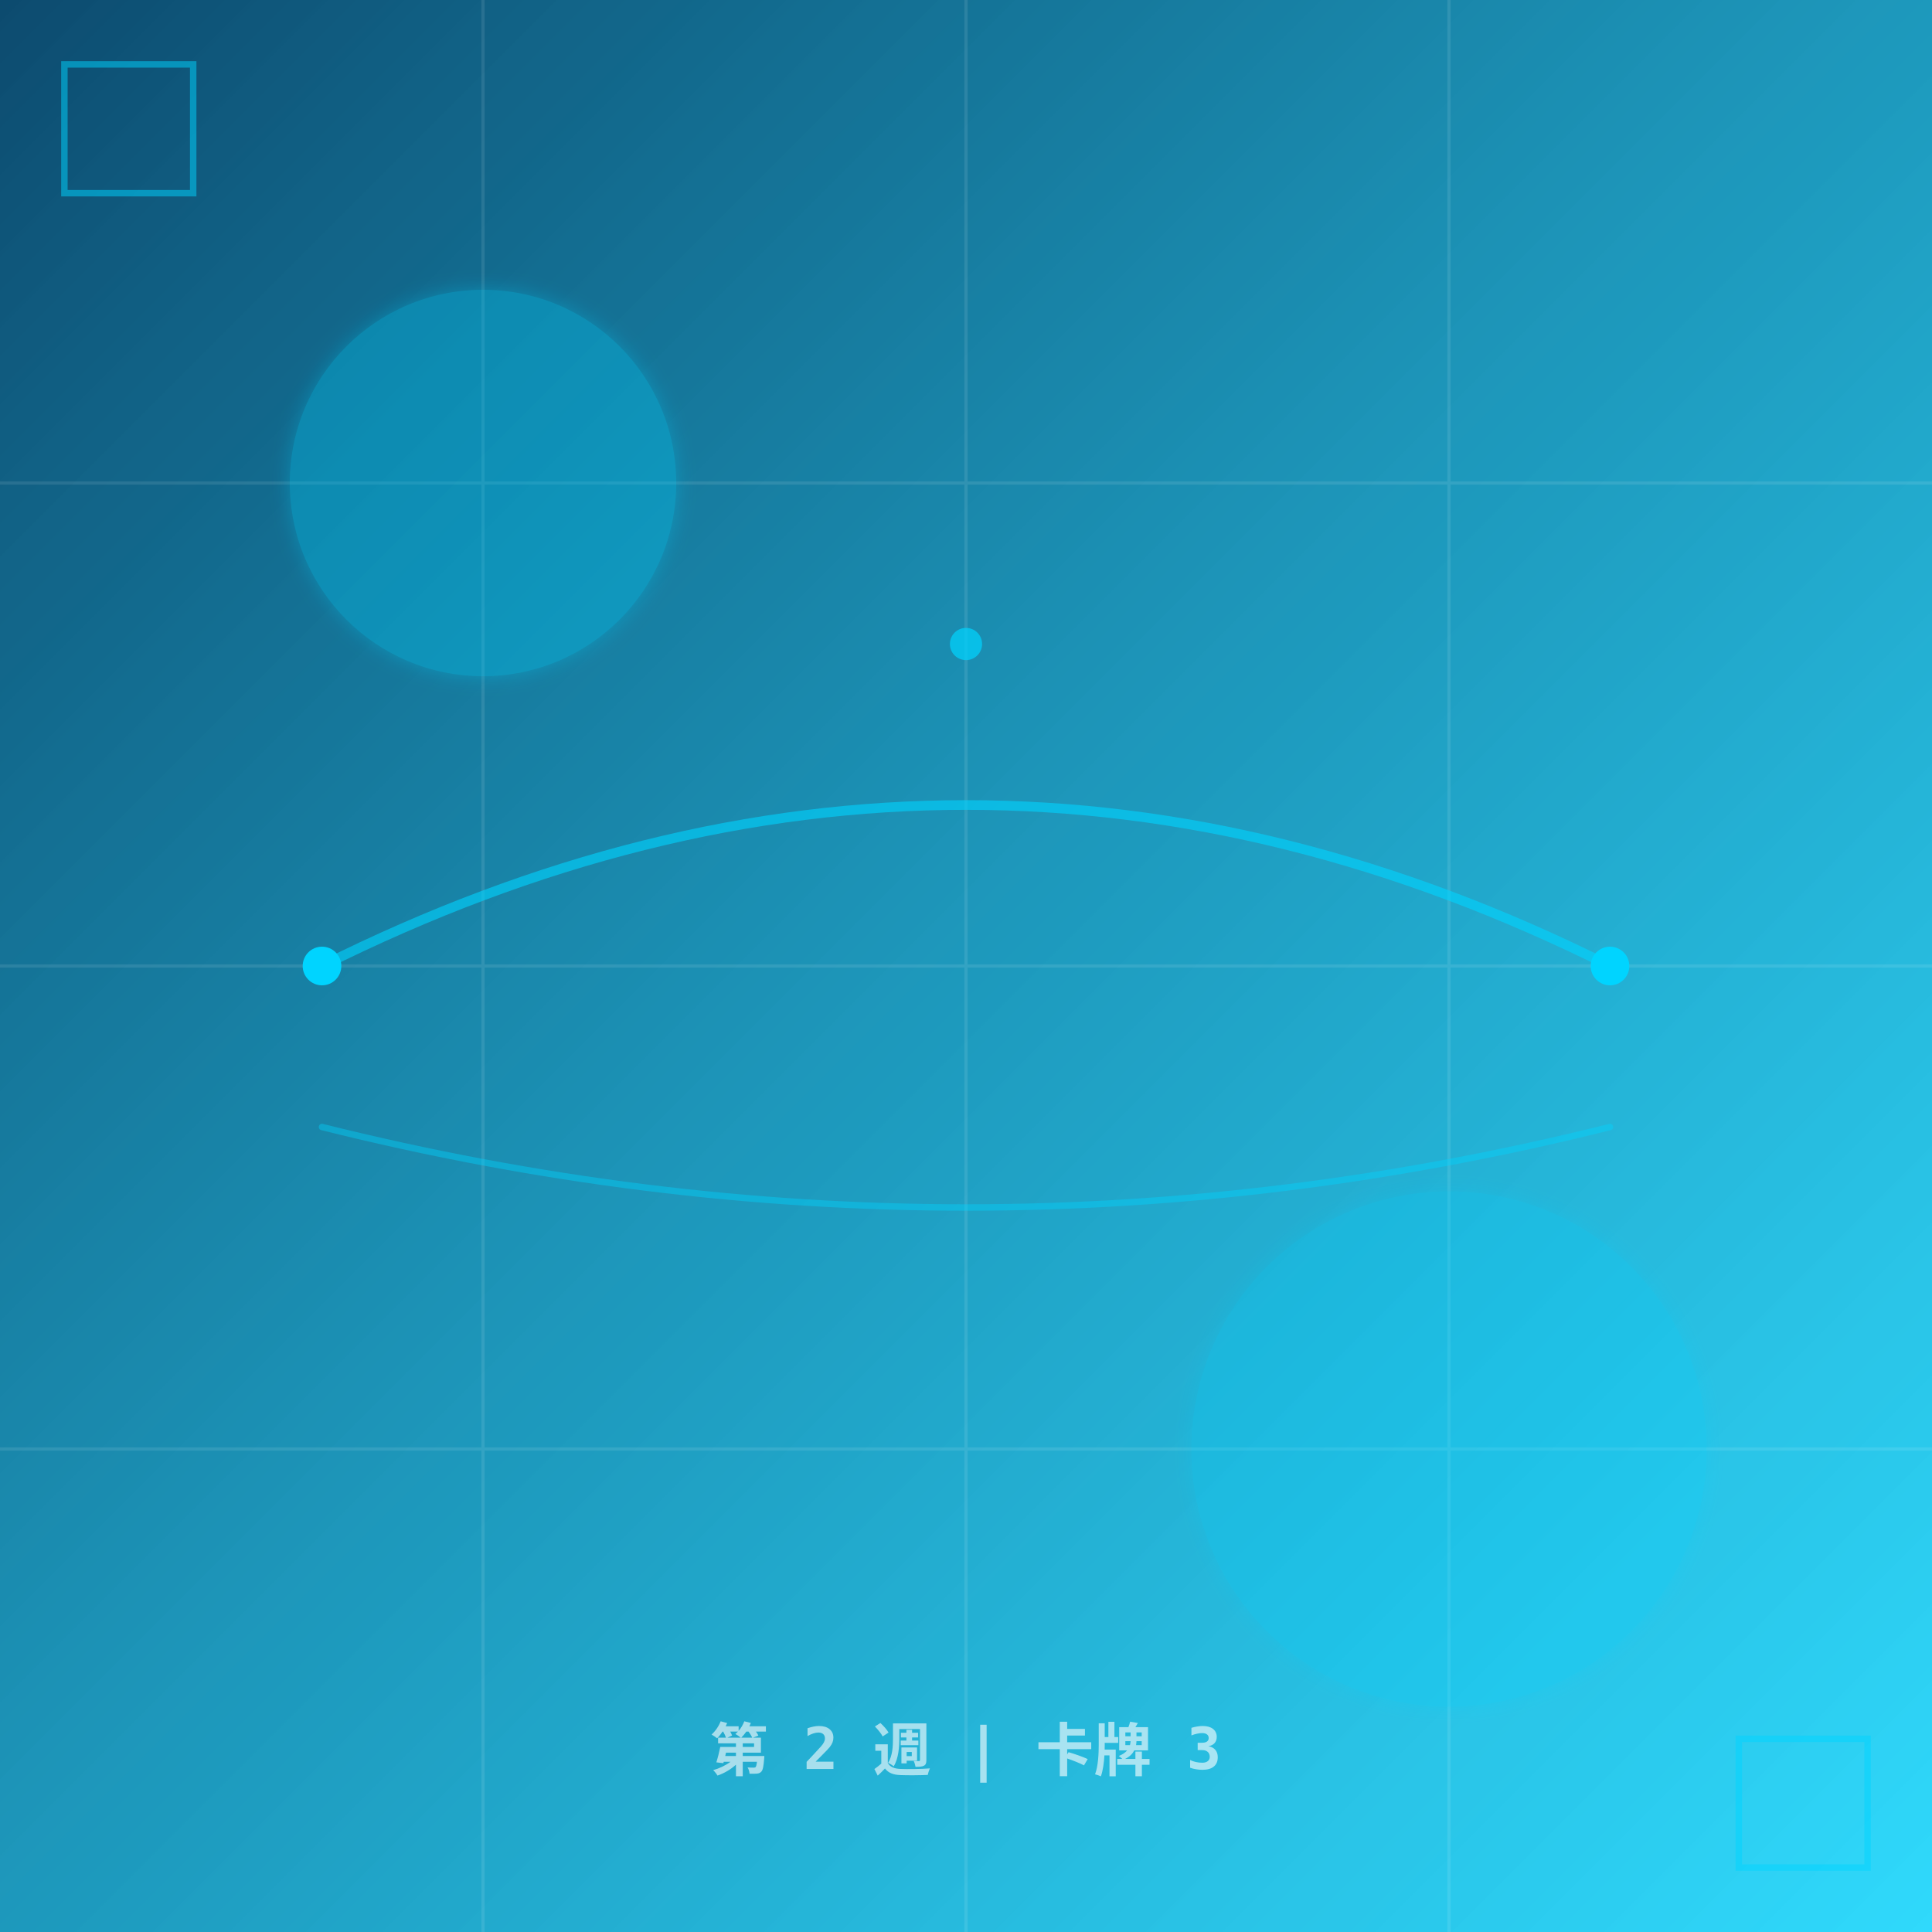
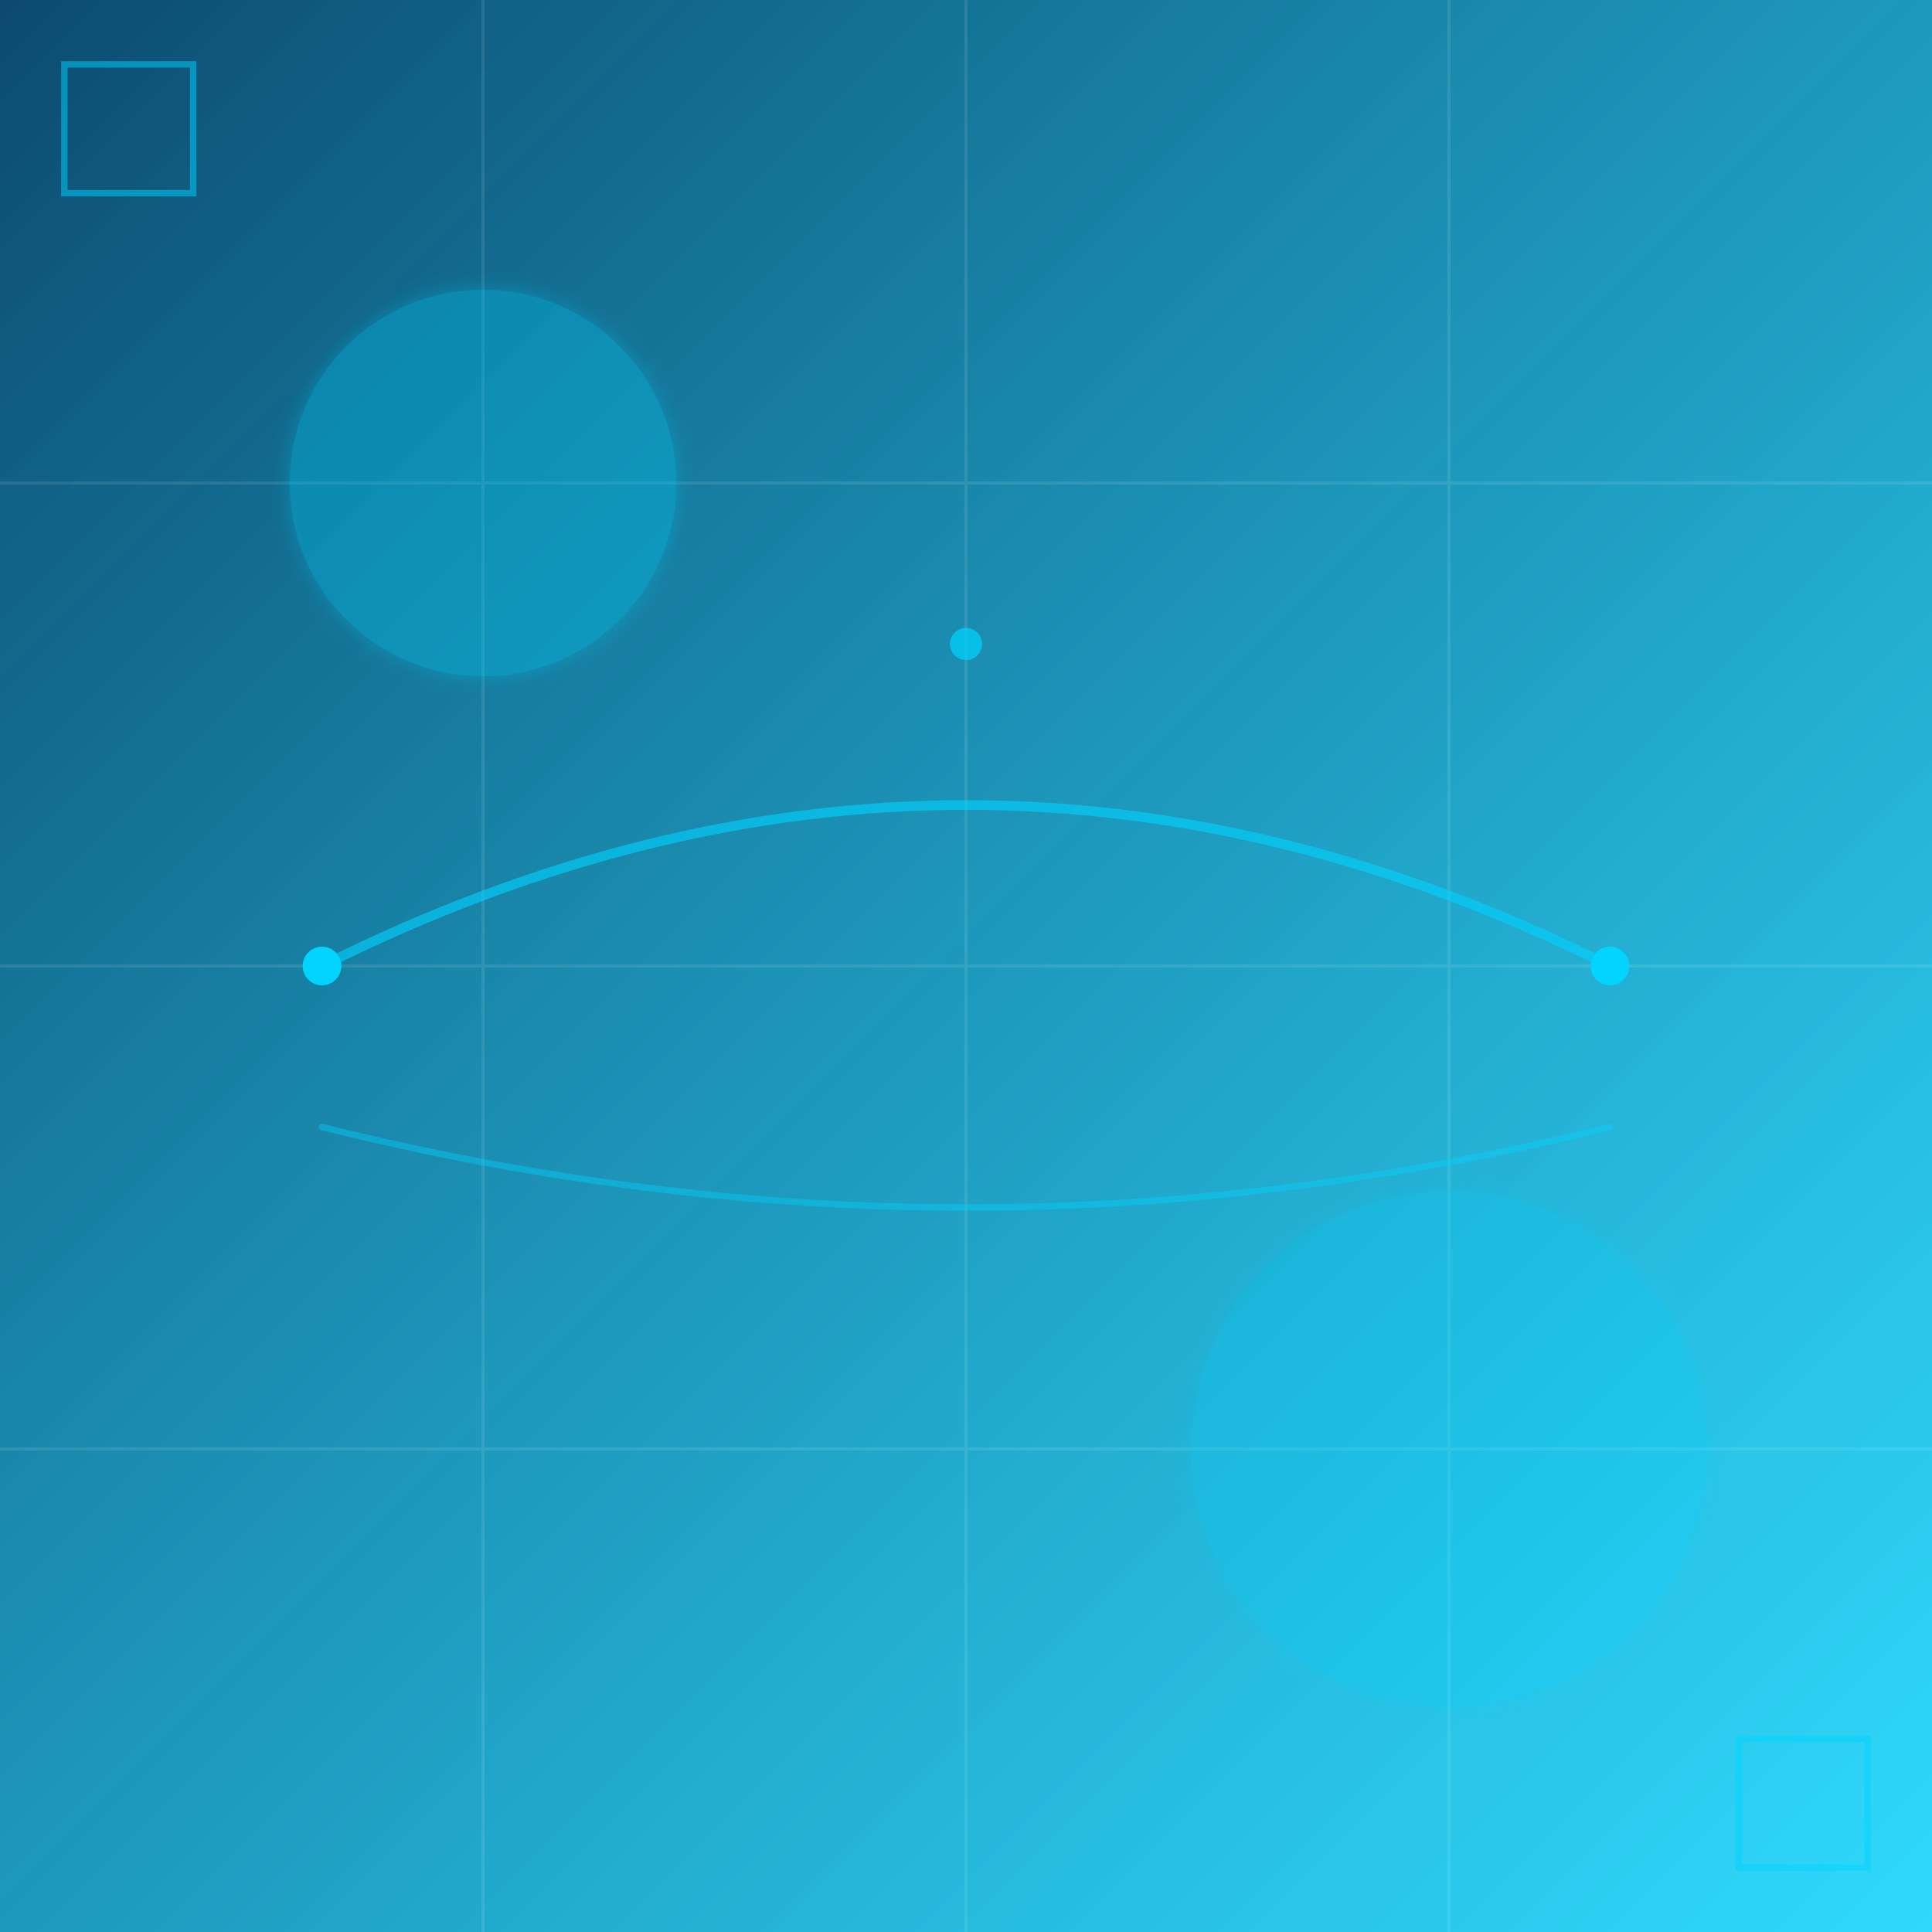
<svg xmlns="http://www.w3.org/2000/svg" width="600" height="600" viewBox="0 0 600 600">
  <defs>
    <linearGradient id="grad-2-3" x1="0%" y1="0%" x2="100%" y2="100%">
      <stop offset="0%" style="stop-color:#0c4a6e;stop-opacity:1" />
      <stop offset="100%" style="stop-color:#00d4ff;stop-opacity:0.8" />
    </linearGradient>
    <filter id="glow-2-3">
      <feGaussianBlur stdDeviation="3" result="coloredBlur" />
      <feMerge>
        <feMergeNode in="coloredBlur" />
        <feMergeNode in="SourceGraphic" />
      </feMerge>
    </filter>
  </defs>
  <rect width="600" height="600" fill="url(#grad-2-3)" />
  <g opacity="0.1" stroke="white" stroke-width="1">
    <line x1="0" y1="150" x2="600" y2="150" />
    <line x1="0" y1="300" x2="600" y2="300" />
    <line x1="0" y1="450" x2="600" y2="450" />
    <line x1="150" y1="0" x2="150" y2="600" />
    <line x1="300" y1="0" x2="300" y2="600" />
    <line x1="450" y1="0" x2="450" y2="600" />
  </g>
  <circle cx="150" cy="150" r="60" fill="#00d4ff" opacity="0.3" filter="url(#glow-2-3)" />
  <circle cx="450" cy="450" r="80" fill="#00d4ff" opacity="0.2" filter="url(#glow-2-3)" />
  <path d="M 100 300 Q 300 200 500 300" stroke="#00d4ff" stroke-width="3" fill="none" opacity="0.6" stroke-linecap="round" />
  <path d="M 100 350 Q 300 400 500 350" stroke="#00d4ff" stroke-width="2" fill="none" opacity="0.4" stroke-linecap="round" />
  <circle cx="100" cy="300" r="6" fill="#00d4ff" />
  <circle cx="300" cy="200" r="5" fill="#00d4ff" opacity="0.7" />
  <circle cx="500" cy="300" r="6" fill="#00d4ff" />
  <rect x="20" y="20" width="40" height="40" fill="none" stroke="#00d4ff" stroke-width="2" opacity="0.5" />
  <rect x="540" y="540" width="40" height="40" fill="none" stroke="#00d4ff" stroke-width="2" opacity="0.5" />
-   <text x="300" y="550" font-family="monospace" font-size="18" font-weight="bold" fill="white" text-anchor="middle" opacity="0.6">第 2 週 | 卡牌 3</text>
</svg>
